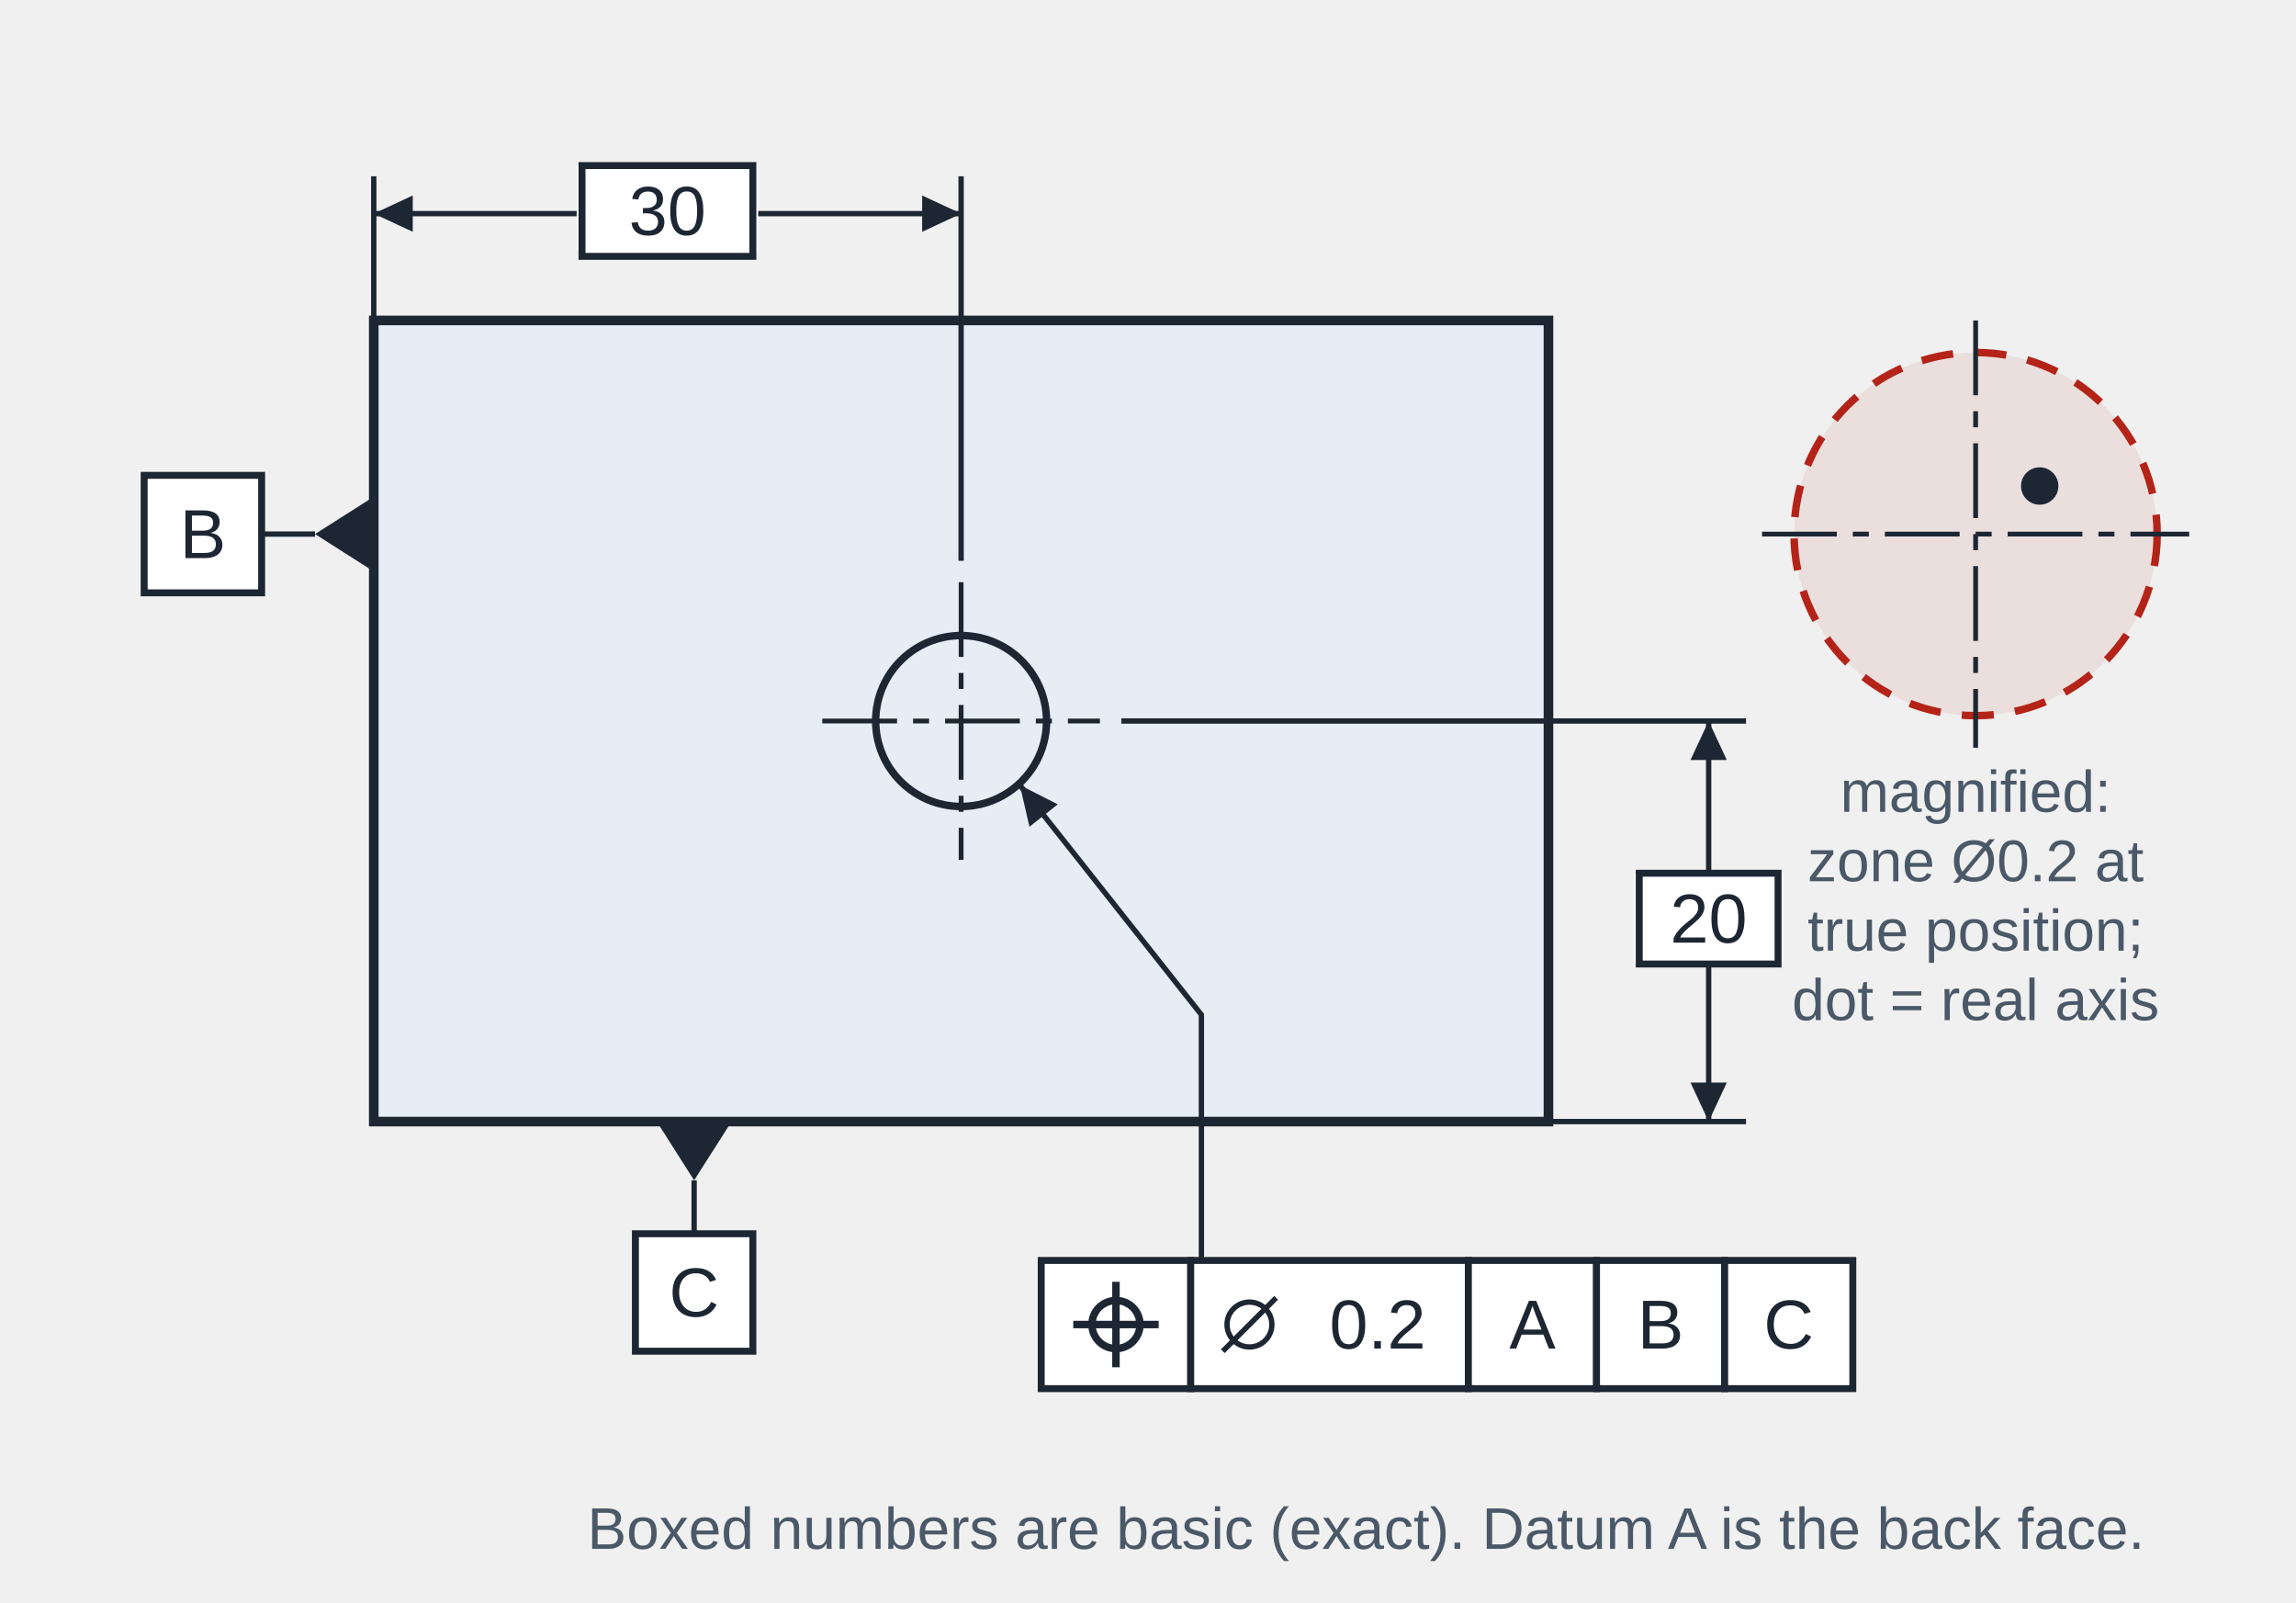
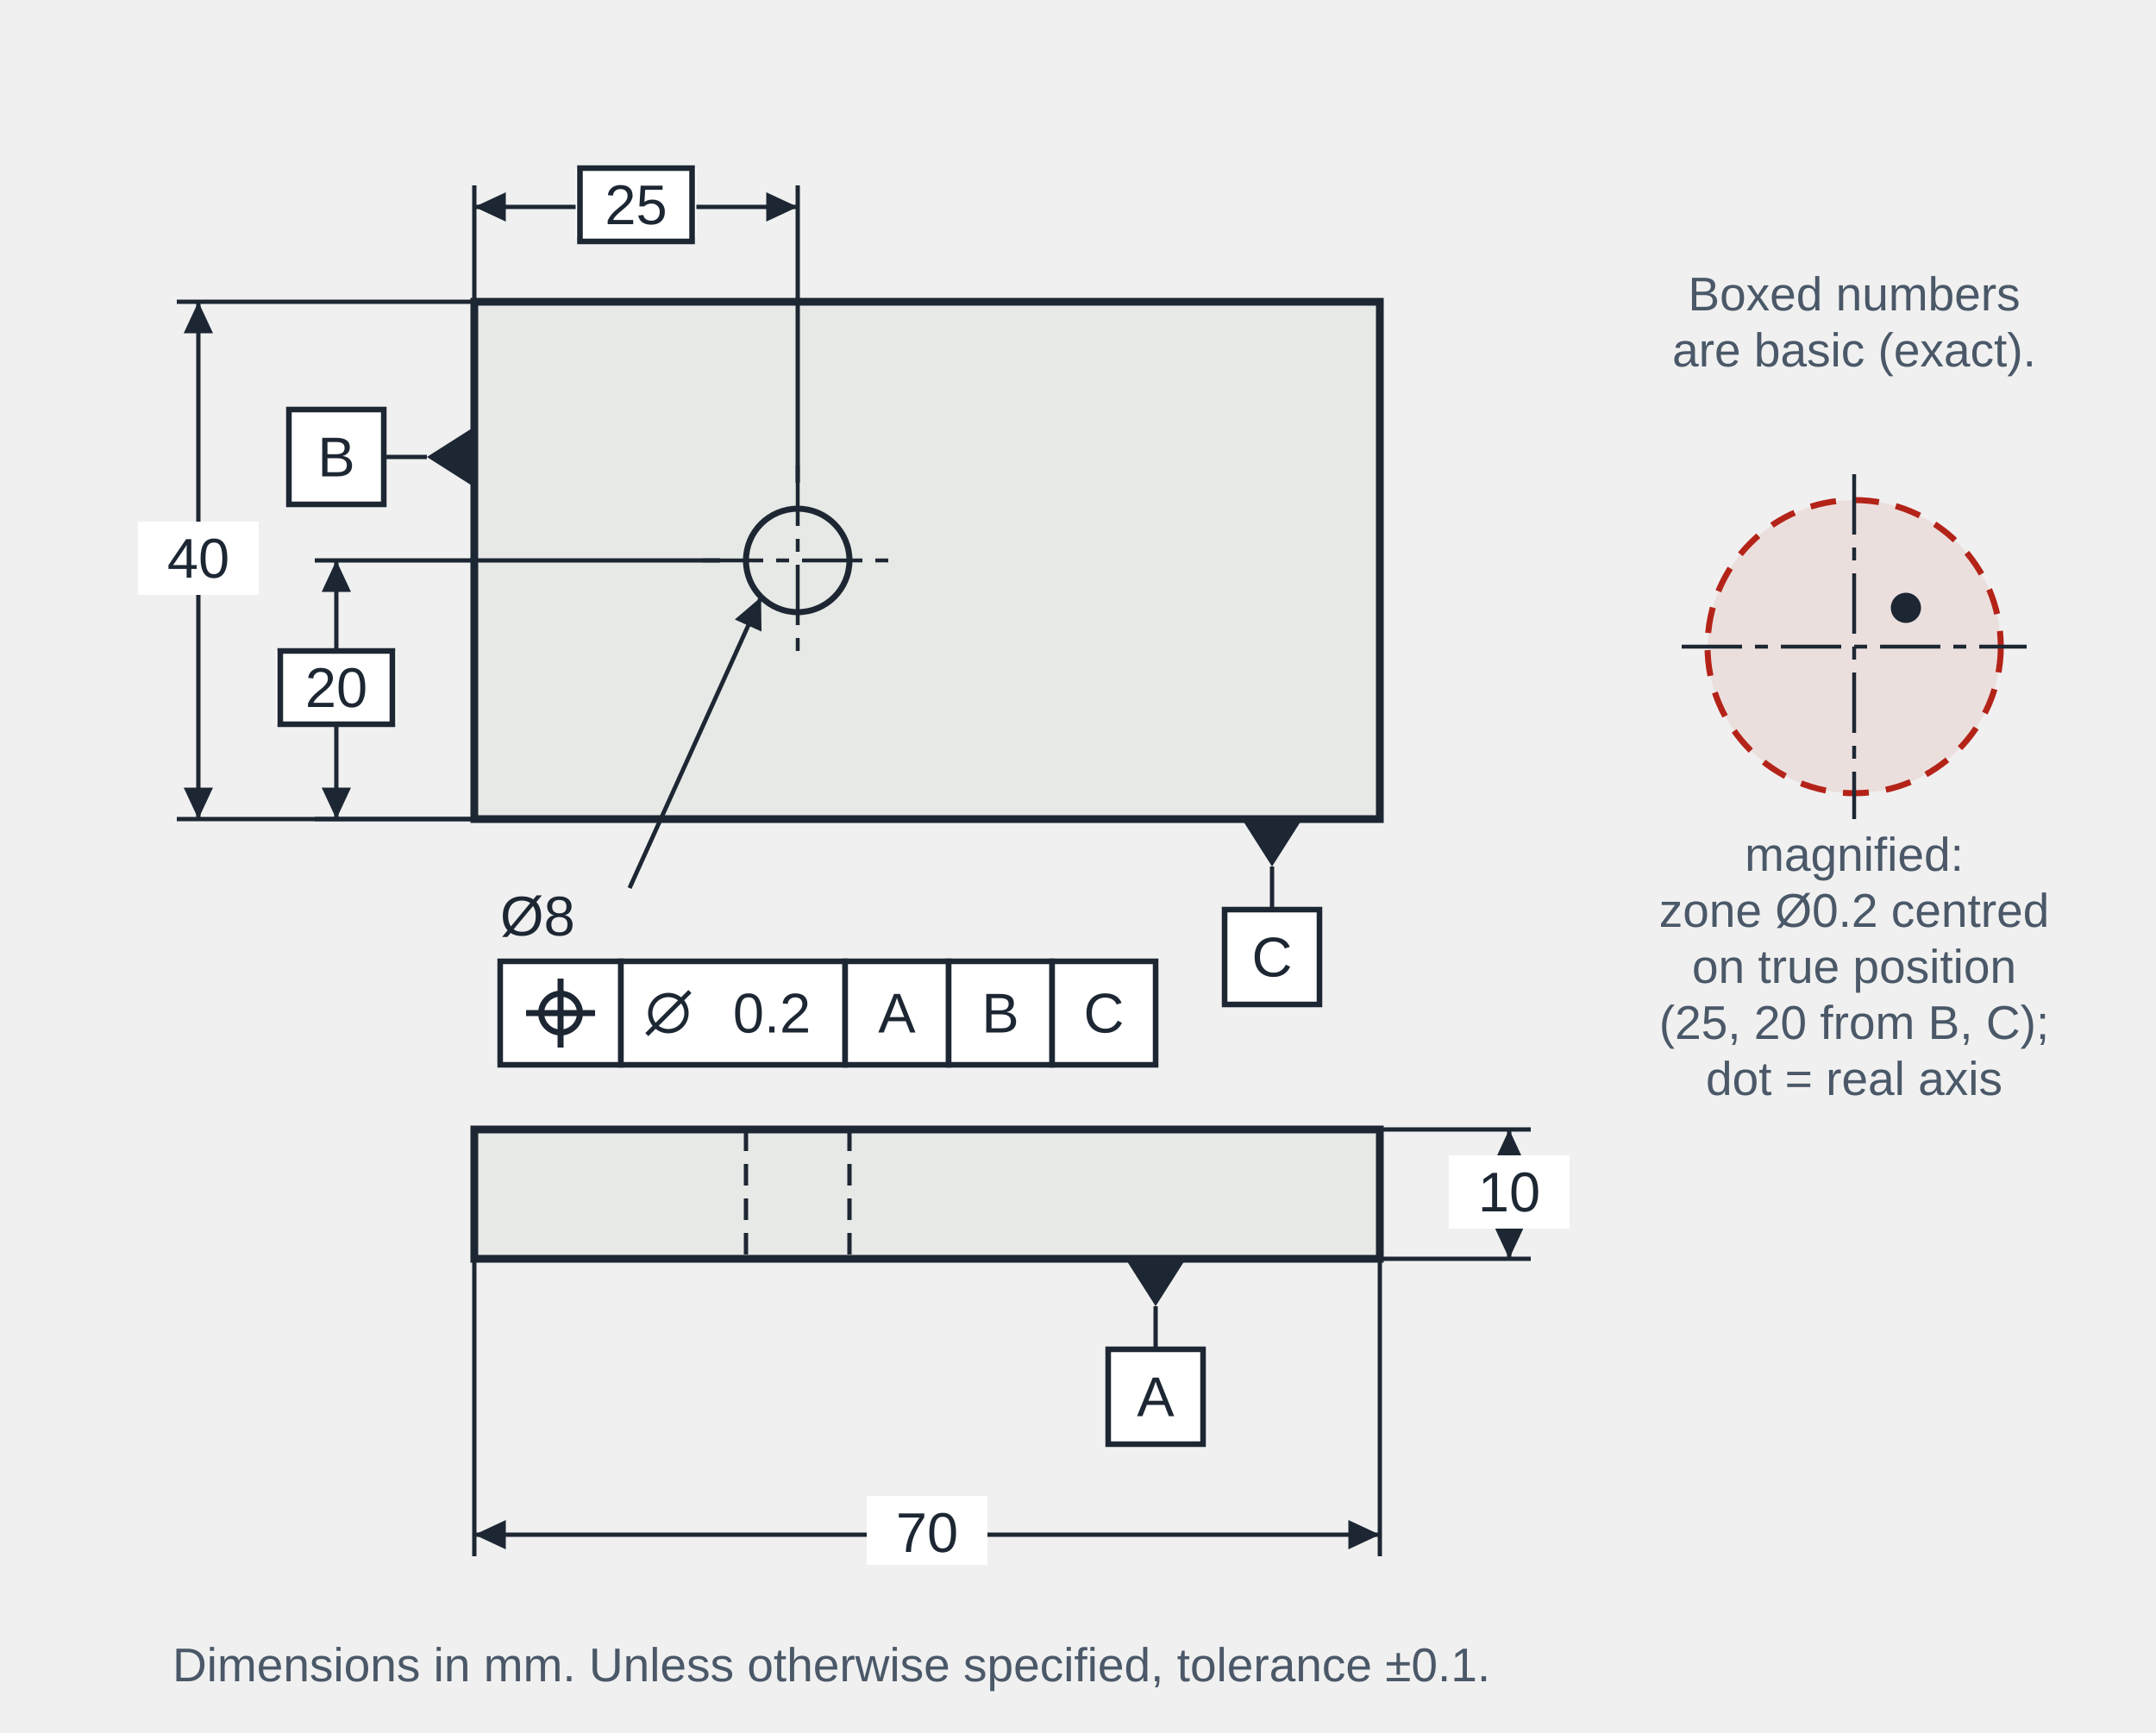
- <svg xmlns="http://www.w3.org/2000/svg" viewBox="0 0 430 300" role="img" aria-label="Hole located by basic dimensions 30 and 20 from datums B and C, with a position frame">
+ <svg xmlns="http://www.w3.org/2000/svg" viewBox="0 0 500 402" role="img" aria-label="Plate with an 8 mm hole located by boxed basic dimensions 25 and 20 from datums B and C, a position frame referencing A, B and C, and a magnified circular zone">
  <style>
- .d-part{fill:#e6edf5;stroke:#1d2733;stroke-width:1.8}
+ .d-part{fill:#e7e9e6;stroke:#1d2733;stroke-width:1.8}
.d-ln{stroke:#1d2733;stroke-width:1.4;fill:none}
.d-thin{stroke:#1d2733;stroke-width:1;fill:none}
.d-center{stroke:#1d2733;stroke-width:0.9;fill:none;stroke-dasharray:14 3 3 3}
.d-zone{stroke:#b42318;stroke-width:1.4;fill:none;stroke-dasharray:6 4}
.d-zonefill{fill:#b42318;fill-opacity:0.08;stroke:none}
.d-txt{font-family:Arial,Helvetica,sans-serif;font-size:13px;fill:#1d2733}
.d-small{font-family:Arial,Helvetica,sans-serif;font-size:11px;fill:#4a5868}
.d-fill{fill:#1d2733;stroke:none}
.d-box{fill:#fff;stroke:#1d2733;stroke-width:1.3}
</style>
-   <rect x="70" y="60" width="220" height="150" class="d-part" />
-   <circle cx="180" cy="135" r="16" fill="#fff" class="d-ln" />
-   <line x1="154" y1="135" x2="206" y2="135" class="d-center" />
-   <line x1="180" y1="109" x2="180" y2="161" class="d-center" />
-   <polygon points="70,93 70,107 59,100" class="d-fill" />
-   <line x1="59" y1="100" x2="49" y2="100" class="d-thin" />
-   <rect x="27" y="89" width="22" height="22" class="d-box" />
-   <text x="38" y="104.5" class="d-txt" text-anchor="middle">B</text>
-   <polygon points="123,210 137,210 130,221" class="d-fill" />
-   <line x1="130" y1="221" x2="130" y2="231" class="d-thin" />
-   <rect x="119" y="231" width="22" height="22" class="d-box" />
-   <text x="130" y="246.5" class="d-txt" text-anchor="middle">C</text>
-   <line x1="70" y1="40" x2="180" y2="40" class="d-thin" />
-   <polygon points="70.0,40.0 77.3,36.6 77.3,43.4" class="d-fill" />
-   <polygon points="180.0,40.0 172.7,43.4 172.7,36.6" class="d-fill" />
-   <rect x="108.0" y="31" width="34" height="16" fill="#fff" />
-   <rect x="109.0" y="31" width="32" height="17" class="d-box" />
-   <text x="125.0" y="44" class="d-txt" text-anchor="middle">30</text>
-   <line x1="70" y1="60" x2="70" y2="33" class="d-thin" />
-   <line x1="180" y1="105" x2="180" y2="33" class="d-thin" />
-   <line x1="320" y1="135" x2="320" y2="210" class="d-thin" />
-   <polygon points="320.0,135.0 323.4,142.3 316.6,142.3" class="d-fill" />
-   <polygon points="320.0,210.0 316.6,202.7 323.4,202.7" class="d-fill" />
-   <rect x="306.0" y="163.5" width="28" height="17" fill="#fff" />
-   <rect x="307.0" y="163.5" width="26" height="17" class="d-box" />
-   <text x="320" y="176.5" class="d-txt" text-anchor="middle">20</text>
-   <line x1="210" y1="135" x2="327" y2="135" class="d-thin" />
-   <line x1="290" y1="210" x2="327" y2="210" class="d-thin" />
-   <rect x="195" y="236" width="28" height="24" class="d-box" />
-   <circle cx="209.0" cy="248.0" r="4.5" class="d-ln" />
-   <line x1="201.0" y1="248.0" x2="217.0" y2="248.0" class="d-ln" />
-   <line x1="209.0" y1="240.0" x2="209.0" y2="256.0" class="d-ln" />
-   <rect x="223" y="236" width="52" height="24" class="d-box" />
-   <circle cx="234" cy="248.0" r="4.2" class="d-thin" />
-   <line x1="229" y1="253.0" x2="239" y2="243.0" class="d-thin" />
-   <text x="258.0" y="252.5" class="d-txt" text-anchor="middle">0.2</text>
-   <rect x="275" y="236" width="24" height="24" class="d-box" />
-   <text x="287.0" y="252.5" class="d-txt" text-anchor="middle">A</text>
-   <rect x="299" y="236" width="24" height="24" class="d-box" />
-   <text x="311.0" y="252.5" class="d-txt" text-anchor="middle">B</text>
-   <rect x="323" y="236" width="24" height="24" class="d-box" />
-   <text x="335.0" y="252.5" class="d-txt" text-anchor="middle">C</text>
-   <polyline points="225,236 225,190 191,147" class="d-thin" />
-   <polygon points="191.0,147.0 198.1,150.6 192.8,154.8" class="d-fill" />
-   <circle cx="370" cy="100" r="34" class="d-zonefill" />
-   <circle cx="370" cy="100" r="34" class="d-zone" />
-   <line x1="330" y1="100" x2="410" y2="100" class="d-center" />
-   <line x1="370" y1="60" x2="370" y2="140" class="d-center" />
-   <circle cx="382" cy="91" r="3.5" class="d-fill" />
-   <text x="370" y="152" class="d-small" text-anchor="middle">magnified:</text>
-   <text x="370" y="165" class="d-small" text-anchor="middle">zone Ø0.2 at</text>
-   <text x="370" y="178" class="d-small" text-anchor="middle">true position;</text>
-   <text x="370" y="191" class="d-small" text-anchor="middle">dot = real axis</text>
-   <text x="110" y="290" class="d-small" text-anchor="start">Boxed numbers are basic (exact). Datum A is the back face.</text>
+   <rect x="110" y="70" width="210" height="120" class="d-part" />
+   <rect x="110" y="262" width="210" height="30" class="d-part" />
+   <polygon points="110,99 110,113 99,106" class="d-fill" />
+   <line x1="99" y1="106" x2="89" y2="106" class="d-thin" />
+   <rect x="67" y="95" width="22" height="22" class="d-box" />
+   <text x="78" y="110.5" class="d-txt" text-anchor="middle">B</text>
+   <polygon points="288,190 302,190 295,201" class="d-fill" />
+   <line x1="295" y1="201" x2="295" y2="211" class="d-thin" />
+   <rect x="284" y="211" width="22" height="22" class="d-box" />
+   <text x="295" y="226.5" class="d-txt" text-anchor="middle">C</text>
+   <polygon points="261,292 275,292 268,303" class="d-fill" />
+   <line x1="268" y1="303" x2="268" y2="313" class="d-thin" />
+   <rect x="257" y="313" width="22" height="22" class="d-box" />
+   <text x="268" y="328.5" class="d-txt" text-anchor="middle">A</text>
+   <circle cx="185" cy="130" r="12.0" fill="#fff" class="d-ln" />
+   <line x1="163.0" y1="130" x2="207.0" y2="130" class="d-center" />
+   <line x1="185" y1="108.0" x2="185" y2="152.0" class="d-center" />
+   <line x1="173.0" y1="262" x2="173.0" y2="292" class="d-thin" stroke-dasharray="5 3" />
+   <line x1="197.0" y1="262" x2="197.0" y2="292" class="d-thin" stroke-dasharray="5 3" />
+   <line x1="110" y1="70" x2="110" y2="43" class="d-thin" />
+   <line x1="185" y1="112.0" x2="185" y2="43" class="d-thin" />
+   <line x1="110" y1="48" x2="185" y2="48" class="d-thin" />
+   <polygon points="110.0,48.0 117.3,44.6 117.3,51.4" class="d-fill" />
+   <polygon points="185.0,48.0 177.7,51.4 177.7,44.6" class="d-fill" />
+   <rect x="133.5" y="39" width="28" height="16" fill="#fff" />
+   <rect x="134.5" y="39" width="26" height="17" class="d-box" />
+   <text x="147.5" y="52" class="d-txt" text-anchor="middle">25</text>
+   <line x1="110" y1="190" x2="73" y2="190" class="d-thin" />
+   <line x1="167.0" y1="130" x2="73" y2="130" class="d-thin" />
+   <line x1="78" y1="130" x2="78" y2="190" class="d-thin" />
+   <polygon points="78.0,130.0 81.4,137.3 74.6,137.3" class="d-fill" />
+   <polygon points="78.0,190.0 74.6,182.7 81.4,182.7" class="d-fill" />
+   <rect x="64.0" y="151.0" width="28" height="17" fill="#fff" />
+   <rect x="65.0" y="151.0" width="26" height="17" class="d-box" />
+   <text x="78" y="164.0" class="d-txt" text-anchor="middle">20</text>
+   <text x="116" y="217" class="d-txt" text-anchor="start">Ø8</text>
+   <rect x="116" y="223" width="28" height="24" class="d-box" />
+   <circle cx="130.0" cy="235.0" r="4.5" class="d-ln" />
+   <line x1="122.0" y1="235.0" x2="138.0" y2="235.0" class="d-ln" />
+   <line x1="130.0" y1="227.0" x2="130.0" y2="243.0" class="d-ln" />
+   <rect x="144" y="223" width="52" height="24" class="d-box" />
+   <circle cx="155" cy="235.0" r="4.2" class="d-thin" />
+   <line x1="150" y1="240.0" x2="160" y2="230.0" class="d-thin" />
+   <text x="179.0" y="239.5" class="d-txt" text-anchor="middle">0.2</text>
+   <rect x="196" y="223" width="24" height="24" class="d-box" />
+   <text x="208.0" y="239.5" class="d-txt" text-anchor="middle">A</text>
+   <rect x="220" y="223" width="24" height="24" class="d-box" />
+   <text x="232.0" y="239.5" class="d-txt" text-anchor="middle">B</text>
+   <rect x="244" y="223" width="24" height="24" class="d-box" />
+   <text x="256.0" y="239.5" class="d-txt" text-anchor="middle">C</text>
+   <polyline points="146,206 176.515,138.485" class="d-thin" />
+   <polygon points="176.5,138.5 176.6,146.5 170.4,143.7" class="d-fill" />
+   <line x1="110" y1="70" x2="41" y2="70" class="d-thin" />
+   <line x1="110" y1="190" x2="41" y2="190" class="d-thin" />
+   <line x1="46" y1="70" x2="46" y2="190" class="d-thin" />
+   <polygon points="46.0,70.0 49.4,77.3 42.6,77.3" class="d-fill" />
+   <polygon points="46.0,190.0 42.6,182.7 49.4,182.7" class="d-fill" />
+   <rect x="32.0" y="121.0" width="28" height="17" fill="#fff" />
+   <text x="46" y="134.0" class="d-txt" text-anchor="middle">40</text>
+   <line x1="110" y1="292" x2="110" y2="361" class="d-thin" />
+   <line x1="320" y1="292" x2="320" y2="361" class="d-thin" />
+   <line x1="110" y1="356" x2="320" y2="356" class="d-thin" />
+   <polygon points="110.0,356.0 117.3,352.6 117.3,359.4" class="d-fill" />
+   <polygon points="320.0,356.0 312.7,359.4 312.7,352.6" class="d-fill" />
+   <rect x="201.0" y="347" width="28" height="16" fill="#fff" />
+   <text x="215.0" y="360" class="d-txt" text-anchor="middle">70</text>
+   <line x1="320" y1="262" x2="355" y2="262" class="d-thin" />
+   <line x1="320" y1="292" x2="355" y2="292" class="d-thin" />
+   <line x1="350" y1="262" x2="350" y2="292" class="d-thin" />
+   <polygon points="350.0,262.0 353.4,269.3 346.6,269.3" class="d-fill" />
+   <polygon points="350.0,292.0 346.6,284.7 353.4,284.7" class="d-fill" />
+   <rect x="336.0" y="268.0" width="28" height="17" fill="#fff" />
+   <text x="350" y="281.0" class="d-txt" text-anchor="middle">10</text>
+   <text x="40" y="390" class="d-small" text-anchor="start">Dimensions in mm. Unless otherwise specified, tolerance ±0.1.</text>
+   <circle cx="430" cy="150" r="34" class="d-zonefill" />
+   <circle cx="430" cy="150" r="34" class="d-zone" />
+   <line x1="390" y1="150" x2="470" y2="150" class="d-center" />
+   <line x1="430" y1="110" x2="430" y2="190" class="d-center" />
+   <circle cx="442" cy="141" r="3.5" class="d-fill" />
+   <text x="430" y="202" class="d-small" text-anchor="middle">magnified:</text>
+   <text x="430" y="215" class="d-small" text-anchor="middle">zone Ø0.2 centred</text>
+   <text x="430" y="228" class="d-small" text-anchor="middle">on true position</text>
+   <text x="430" y="241" class="d-small" text-anchor="middle">(25, 20 from B, C);</text>
+   <text x="430" y="254" class="d-small" text-anchor="middle">dot = real axis</text>
+   <text x="430" y="72" class="d-small" text-anchor="middle">Boxed numbers</text>
+   <text x="430" y="85" class="d-small" text-anchor="middle">are basic (exact).</text>
</svg>
